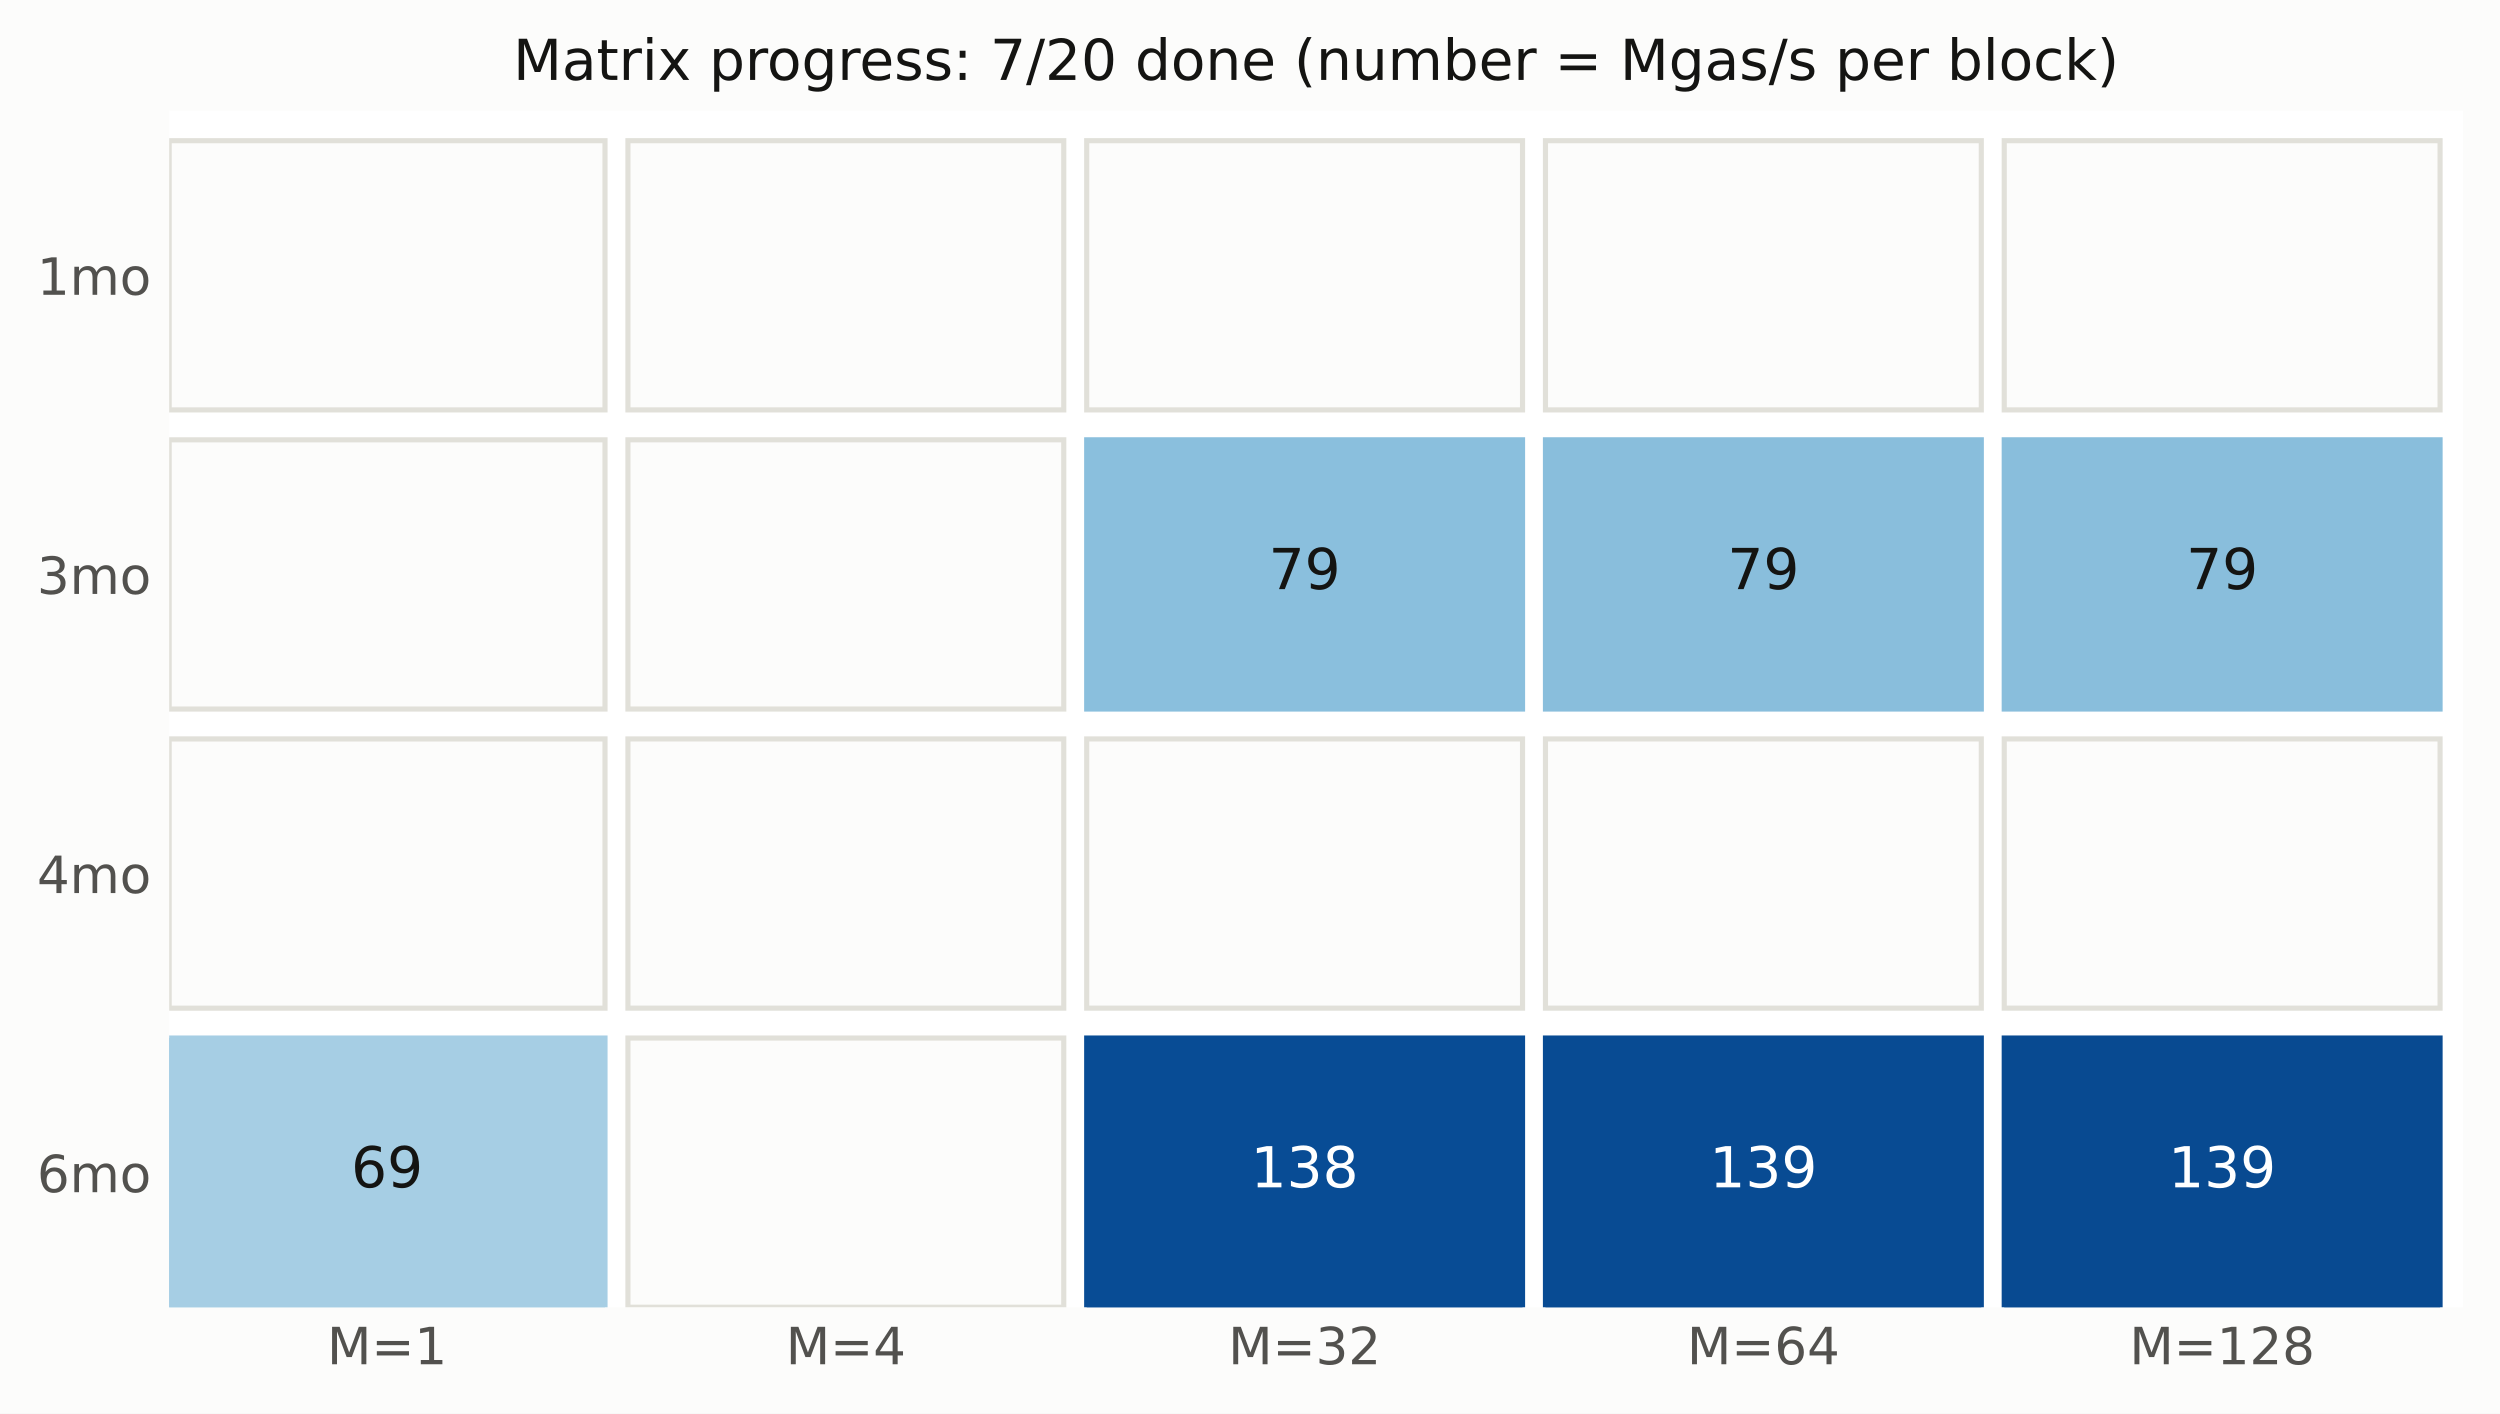
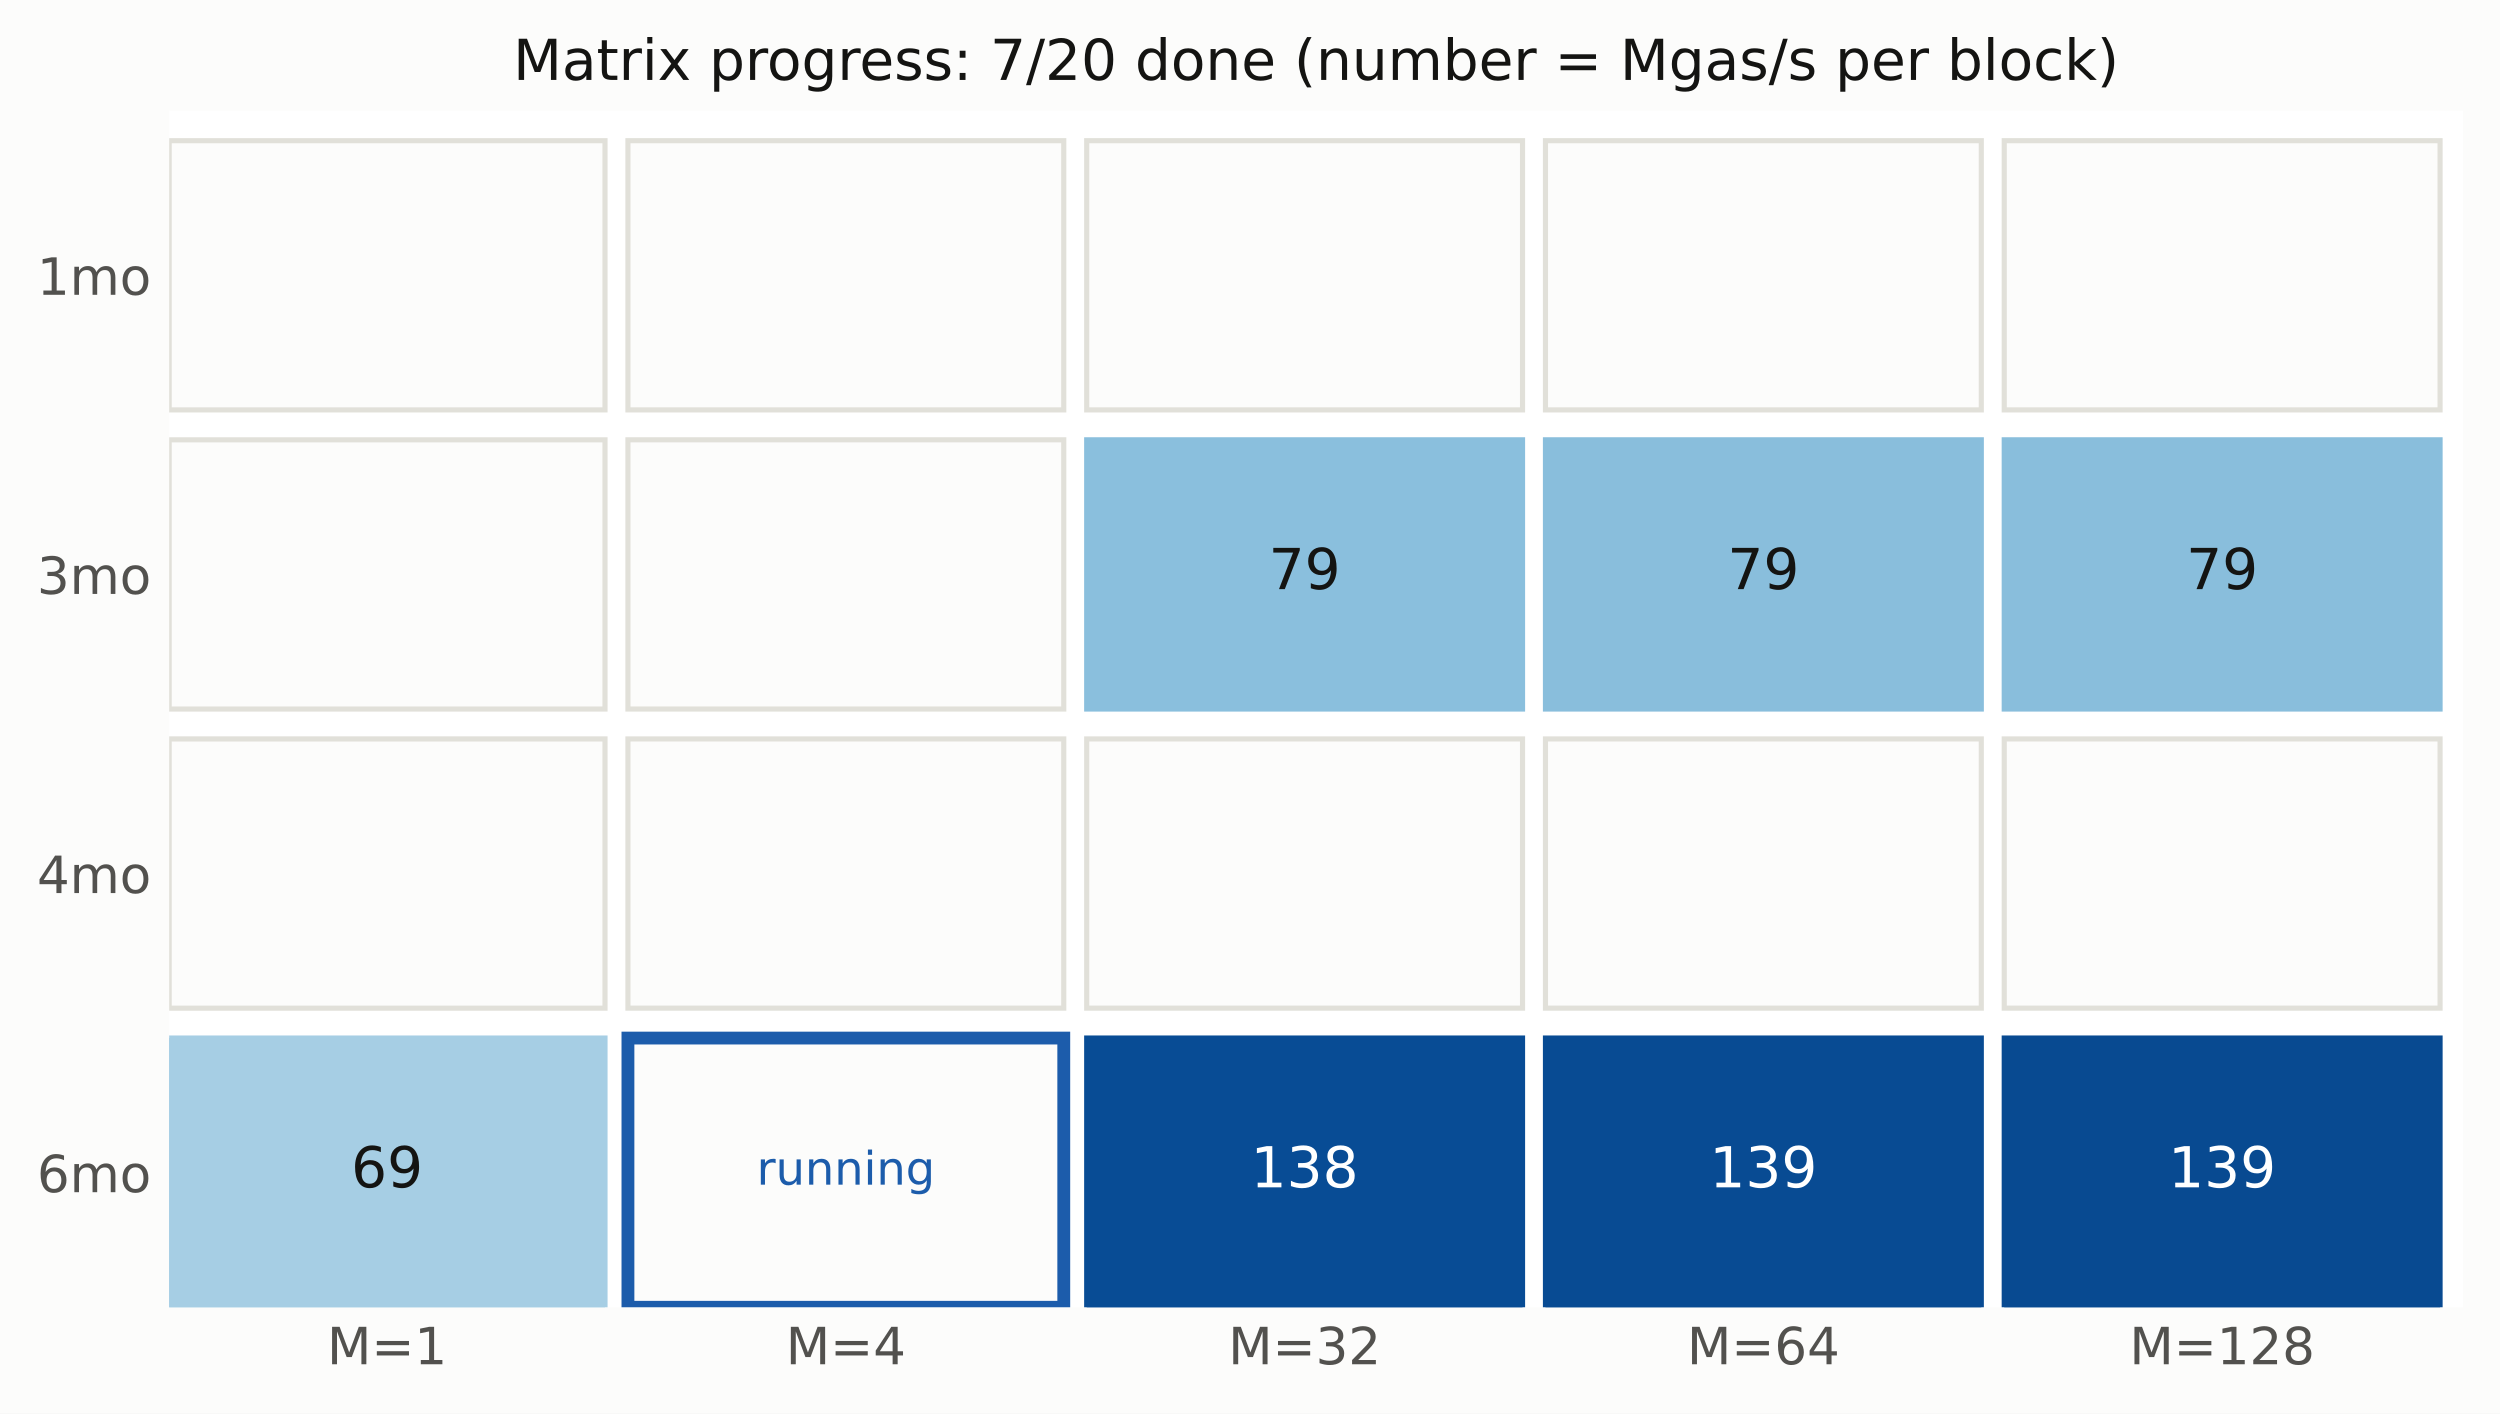
<svg xmlns="http://www.w3.org/2000/svg" xmlns:xlink="http://www.w3.org/1999/xlink" width="486.522pt" height="275.106pt" viewBox="0 0 486.522 275.106" version="1.1">
  <defs>
    <style type="text/css">*{stroke-linejoin: round; stroke-linecap: butt}</style>
  </defs>
  <g id="figure_1">
    <g id="patch_1">
      <path d="M 0 275.106  L 486.522 275.106  L 486.522 0  L 0 0  z " style="fill: #fcfcfb" />
    </g>
    <g id="axes_1">
      <g id="patch_2">
        <path d="M 32.922 254.406  L 479.322 254.406  L 479.322 21.558  L 32.922 21.558  z " style="fill: #ffffff" />
      </g>
      <g id="patch_3">
-         <path d="M 32.922 79.77  L 117.738 79.77  L 117.738 27.379  L 32.922 27.379  z " clip-path="url(#p44c7086078)" style="fill: #fcfcfb; stroke: #e1e0d9; stroke-linejoin: miter" />
+         <path d="M 32.922 79.77  L 117.738 79.77  L 117.738 27.379  L 32.922 27.379  z " clip-path="url(#p60f5e28abb)" style="fill: #fcfcfb; stroke: #e1e0d9; stroke-linejoin: miter" />
      </g>
      <g id="patch_4">
-         <path d="M 122.202 79.77  L 207.018 79.77  L 207.018 27.379  L 122.202 27.379  z " clip-path="url(#p44c7086078)" style="fill: #fcfcfb; stroke: #e1e0d9; stroke-linejoin: miter" />
+         <path d="M 122.202 79.77  L 207.018 79.77  L 207.018 27.379  L 122.202 27.379  z " clip-path="url(#p60f5e28abb)" style="fill: #fcfcfb; stroke: #e1e0d9; stroke-linejoin: miter" />
      </g>
      <g id="patch_5">
-         <path d="M 211.482 79.77  L 296.298 79.77  L 296.298 27.379  L 211.482 27.379  z " clip-path="url(#p44c7086078)" style="fill: #fcfcfb; stroke: #e1e0d9; stroke-linejoin: miter" />
+         <path d="M 211.482 79.77  L 296.298 79.77  L 296.298 27.379  L 211.482 27.379  z " clip-path="url(#p60f5e28abb)" style="fill: #fcfcfb; stroke: #e1e0d9; stroke-linejoin: miter" />
      </g>
      <g id="patch_6">
-         <path d="M 300.762 79.77  L 385.578 79.77  L 385.578 27.379  L 300.762 27.379  z " clip-path="url(#p44c7086078)" style="fill: #fcfcfb; stroke: #e1e0d9; stroke-linejoin: miter" />
+         <path d="M 300.762 79.77  L 385.578 79.77  L 385.578 27.379  L 300.762 27.379  z " clip-path="url(#p60f5e28abb)" style="fill: #fcfcfb; stroke: #e1e0d9; stroke-linejoin: miter" />
      </g>
      <g id="patch_7">
-         <path d="M 390.042 79.77  L 474.858 79.77  L 474.858 27.379  L 390.042 27.379  z " clip-path="url(#p44c7086078)" style="fill: #fcfcfb; stroke: #e1e0d9; stroke-linejoin: miter" />
+         <path d="M 390.042 79.77  L 474.858 79.77  L 474.858 27.379  L 390.042 27.379  z " clip-path="url(#p60f5e28abb)" style="fill: #fcfcfb; stroke: #e1e0d9; stroke-linejoin: miter" />
      </g>
      <g id="patch_8">
-         <path d="M 32.922 137.982  L 117.738 137.982  L 117.738 85.591  L 32.922 85.591  z " clip-path="url(#p44c7086078)" style="fill: #fcfcfb; stroke: #e1e0d9; stroke-linejoin: miter" />
+         <path d="M 32.922 137.982  L 117.738 137.982  L 117.738 85.591  L 32.922 85.591  z " clip-path="url(#p60f5e28abb)" style="fill: #fcfcfb; stroke: #e1e0d9; stroke-linejoin: miter" />
      </g>
      <g id="patch_9">
-         <path d="M 122.202 137.982  L 207.018 137.982  L 207.018 85.591  L 122.202 85.591  z " clip-path="url(#p44c7086078)" style="fill: #fcfcfb; stroke: #e1e0d9; stroke-linejoin: miter" />
+         <path d="M 122.202 137.982  L 207.018 137.982  L 207.018 85.591  L 122.202 85.591  z " clip-path="url(#p60f5e28abb)" style="fill: #fcfcfb; stroke: #e1e0d9; stroke-linejoin: miter" />
      </g>
      <g id="patch_10">
-         <path d="M 211.482 137.982  L 296.298 137.982  L 296.298 85.591  L 211.482 85.591  z " clip-path="url(#p44c7086078)" style="fill: #8abfdd; stroke: #8abfdd; stroke-linejoin: miter" />
+         <path d="M 211.482 137.982  L 296.298 137.982  L 296.298 85.591  L 211.482 85.591  z " clip-path="url(#p60f5e28abb)" style="fill: #8abfdd; stroke: #8abfdd; stroke-linejoin: miter" />
      </g>
      <g id="patch_11">
-         <path d="M 300.762 137.982  L 385.578 137.982  L 385.578 85.591  L 300.762 85.591  z " clip-path="url(#p44c7086078)" style="fill: #89bedc; stroke: #89bedc; stroke-linejoin: miter" />
+         <path d="M 300.762 137.982  L 385.578 137.982  L 385.578 85.591  L 300.762 85.591  z " clip-path="url(#p60f5e28abb)" style="fill: #89bedc; stroke: #89bedc; stroke-linejoin: miter" />
      </g>
      <g id="patch_12">
-         <path d="M 390.042 137.982  L 474.858 137.982  L 474.858 85.591  L 390.042 85.591  z " clip-path="url(#p44c7086078)" style="fill: #89bedc; stroke: #89bedc; stroke-linejoin: miter" />
+         <path d="M 390.042 137.982  L 474.858 137.982  L 474.858 85.591  L 390.042 85.591  z " clip-path="url(#p60f5e28abb)" style="fill: #89bedc; stroke: #89bedc; stroke-linejoin: miter" />
      </g>
      <g id="patch_13">
-         <path d="M 32.922 196.194  L 117.738 196.194  L 117.738 143.803  L 32.922 143.803  z " clip-path="url(#p44c7086078)" style="fill: #fcfcfb; stroke: #e1e0d9; stroke-linejoin: miter" />
+         <path d="M 32.922 196.194  L 117.738 196.194  L 117.738 143.803  L 32.922 143.803  z " clip-path="url(#p60f5e28abb)" style="fill: #fcfcfb; stroke: #e1e0d9; stroke-linejoin: miter" />
      </g>
      <g id="patch_14">
-         <path d="M 122.202 196.194  L 207.018 196.194  L 207.018 143.803  L 122.202 143.803  z " clip-path="url(#p44c7086078)" style="fill: #fcfcfb; stroke: #e1e0d9; stroke-linejoin: miter" />
+         <path d="M 122.202 196.194  L 207.018 196.194  L 207.018 143.803  L 122.202 143.803  z " clip-path="url(#p60f5e28abb)" style="fill: #fcfcfb; stroke: #e1e0d9; stroke-linejoin: miter" />
      </g>
      <g id="patch_15">
-         <path d="M 211.482 196.194  L 296.298 196.194  L 296.298 143.803  L 211.482 143.803  z " clip-path="url(#p44c7086078)" style="fill: #fcfcfb; stroke: #e1e0d9; stroke-linejoin: miter" />
+         <path d="M 211.482 196.194  L 296.298 196.194  L 296.298 143.803  L 211.482 143.803  z " clip-path="url(#p60f5e28abb)" style="fill: #fcfcfb; stroke: #e1e0d9; stroke-linejoin: miter" />
      </g>
      <g id="patch_16">
-         <path d="M 300.762 196.194  L 385.578 196.194  L 385.578 143.803  L 300.762 143.803  z " clip-path="url(#p44c7086078)" style="fill: #fcfcfb; stroke: #e1e0d9; stroke-linejoin: miter" />
+         <path d="M 300.762 196.194  L 385.578 196.194  L 385.578 143.803  L 300.762 143.803  z " clip-path="url(#p60f5e28abb)" style="fill: #fcfcfb; stroke: #e1e0d9; stroke-linejoin: miter" />
      </g>
      <g id="patch_17">
-         <path d="M 390.042 196.194  L 474.858 196.194  L 474.858 143.803  L 390.042 143.803  z " clip-path="url(#p44c7086078)" style="fill: #fcfcfb; stroke: #e1e0d9; stroke-linejoin: miter" />
+         <path d="M 390.042 196.194  L 474.858 196.194  L 474.858 143.803  L 390.042 143.803  z " clip-path="url(#p60f5e28abb)" style="fill: #fcfcfb; stroke: #e1e0d9; stroke-linejoin: miter" />
      </g>
      <g id="patch_18">
-         <path d="M 32.922 254.406  L 117.738 254.406  L 117.738 202.015  L 32.922 202.015  z " clip-path="url(#p44c7086078)" style="fill: #a6cee4; stroke: #a6cee4; stroke-linejoin: miter" />
+         <path d="M 32.922 254.406  L 117.738 254.406  L 117.738 202.015  L 32.922 202.015  z " clip-path="url(#p60f5e28abb)" style="fill: #a6cee4; stroke: #a6cee4; stroke-linejoin: miter" />
      </g>
      <g id="patch_19">
-         <path d="M 122.202 254.406  L 207.018 254.406  L 207.018 202.015  L 122.202 202.015  z " clip-path="url(#p44c7086078)" style="fill: #fcfcfb; stroke: #e1e0d9; stroke-linejoin: miter" />
+         <path d="M 122.202 254.406  L 207.018 254.406  L 207.018 202.015  L 122.202 202.015  z " clip-path="url(#p60f5e28abb)" style="fill: #fcfcfb; stroke: #1c5cab; stroke-width: 2.5; stroke-linejoin: miter" />
      </g>
      <g id="patch_20">
-         <path d="M 211.482 254.406  L 296.298 254.406  L 296.298 202.015  L 211.482 202.015  z " clip-path="url(#p44c7086078)" style="fill: #084c95; stroke: #084c95; stroke-linejoin: miter" />
+         <path d="M 211.482 254.406  L 296.298 254.406  L 296.298 202.015  L 211.482 202.015  z " clip-path="url(#p60f5e28abb)" style="fill: #084c95; stroke: #084c95; stroke-linejoin: miter" />
      </g>
      <g id="patch_21">
-         <path d="M 300.762 254.406  L 385.578 254.406  L 385.578 202.015  L 300.762 202.015  z " clip-path="url(#p44c7086078)" style="fill: #084b93; stroke: #084b93; stroke-linejoin: miter" />
+         <path d="M 300.762 254.406  L 385.578 254.406  L 385.578 202.015  L 300.762 202.015  z " clip-path="url(#p60f5e28abb)" style="fill: #084b93; stroke: #084b93; stroke-linejoin: miter" />
      </g>
      <g id="patch_22">
-         <path d="M 390.042 254.406  L 474.858 254.406  L 474.858 202.015  L 390.042 202.015  z " clip-path="url(#p44c7086078)" style="fill: #084a91; stroke: #084a91; stroke-linejoin: miter" />
+         <path d="M 390.042 254.406  L 474.858 254.406  L 474.858 202.015  L 390.042 202.015  z " clip-path="url(#p60f5e28abb)" style="fill: #084a91; stroke: #084a91; stroke-linejoin: miter" />
      </g>
      <g id="matplotlib.axis_1">
        <g id="xtick_1">
          <g id="line2d_1" />
          <g id="text_1">
            <g style="fill: #52514e" transform="translate(63.64472 265.5039) scale(0.1 -0.1)">
              <defs>
                <path id="DejaVuSans-30" d="M 628 4666  L 1569 4666  L 2759 1491  L 3956 4666  L 4897 4666  L 4897 0  L 4281 0  L 4281 4097  L 3078 897  L 2444 897  L 1241 4097  L 1241 0  L 628 0  L 628 4666  z " transform="scale(0.015625)" />
                <path id="DejaVuSans-20" d="M 678 2906  L 4684 2906  L 4684 2381  L 678 2381  L 678 2906  z M 678 1631  L 4684 1631  L 4684 1100  L 678 1100  L 678 1631  z " transform="scale(0.015625)" />
                <path id="DejaVuSans-14" d="M 794 531  L 1825 531  L 1825 4091  L 703 3866  L 703 4441  L 1819 4666  L 2450 4666  L 2450 531  L 3481 531  L 3481 0  L 794 0  L 794 531  z " transform="scale(0.015625)" />
              </defs>
              <use xlink:href="#DejaVuSans-30" />
              <use xlink:href="#DejaVuSans-20" transform="translate(86.28125 0)" />
              <use xlink:href="#DejaVuSans-14" transform="translate(170.0781 0)" />
            </g>
          </g>
        </g>
        <g id="xtick_2">
          <g id="line2d_2" />
          <g id="text_2">
            <g style="fill: #52514e" transform="translate(152.9247 265.5039) scale(0.1 -0.1)">
              <defs>
                <path id="DejaVuSans-17" d="M 2419 4116  L 825 1625  L 2419 1625  L 2419 4116  z M 2253 4666  L 3047 4666  L 3047 1625  L 3713 1625  L 3713 1100  L 3047 1100  L 3047 0  L 2419 0  L 2419 1100  L 313 1100  L 313 1709  L 2253 4666  z " transform="scale(0.015625)" />
              </defs>
              <use xlink:href="#DejaVuSans-30" />
              <use xlink:href="#DejaVuSans-20" transform="translate(86.28125 0)" />
              <use xlink:href="#DejaVuSans-17" transform="translate(170.0781 0)" />
            </g>
          </g>
        </g>
        <g id="xtick_3">
          <g id="line2d_3" />
          <g id="text_3">
            <g style="fill: #52514e" transform="translate(239.0235 265.5039) scale(0.1 -0.1)">
              <defs>
                <path id="DejaVuSans-16" d="M 2597 2516  Q 3050 2419 3304 2112  Q 3559 1806 3559 1356  Q 3559 666 3084 287  Q 2609 -91 1734 -91  Q 1441 -91 1130 -33  Q 819 25 488 141  L 488 750  Q 750 597 1062 519  Q 1375 441 1716 441  Q 2309 441 2620 675  Q 2931 909 2931 1356  Q 2931 1769 2642 2001  Q 2353 2234 1838 2234  L 1294 2234  L 1294 2753  L 1863 2753  Q 2328 2753 2575 2939  Q 2822 3125 2822 3475  Q 2822 3834 2567 4026  Q 2313 4219 1838 4219  Q 1578 4219 1281 4162  Q 984 4106 628 3988  L 628 4550  Q 988 4650 1302 4700  Q 1616 4750 1894 4750  Q 2613 4750 3031 4423  Q 3450 4097 3450 3541  Q 3450 3153 3228 2886  Q 3006 2619 2597 2516  z " transform="scale(0.015625)" />
                <path id="DejaVuSans-15" d="M 1228 531  L 3431 531  L 3431 0  L 469 0  L 469 531  Q 828 903 1448 1529  Q 2069 2156 2228 2338  Q 2531 2678 2651 2914  Q 2772 3150 2772 3378  Q 2772 3750 2511 3984  Q 2250 4219 1831 4219  Q 1534 4219 1204 4116  Q 875 4013 500 3803  L 500 4441  Q 881 4594 1212 4672  Q 1544 4750 1819 4750  Q 2544 4750 2975 4387  Q 3406 4025 3406 3419  Q 3406 3131 3298 2873  Q 3191 2616 2906 2266  Q 2828 2175 2409 1742  Q 1991 1309 1228 531  z " transform="scale(0.015625)" />
              </defs>
              <use xlink:href="#DejaVuSans-30" />
              <use xlink:href="#DejaVuSans-20" transform="translate(86.28125 0)" />
              <use xlink:href="#DejaVuSans-16" transform="translate(170.0781 0)" />
              <use xlink:href="#DejaVuSans-15" transform="translate(233.7031 0)" />
            </g>
          </g>
        </g>
        <g id="xtick_4">
          <g id="line2d_4" />
          <g id="text_4">
            <g style="fill: #52514e" transform="translate(328.3035 265.5039) scale(0.1 -0.1)">
              <defs>
                <path id="DejaVuSans-19" d="M 2113 2584  Q 1688 2584 1439 2293  Q 1191 2003 1191 1497  Q 1191 994 1439 701  Q 1688 409 2113 409  Q 2538 409 2786 701  Q 3034 994 3034 1497  Q 3034 2003 2786 2293  Q 2538 2584 2113 2584  z M 3366 4563  L 3366 3988  Q 3128 4100 2886 4159  Q 2644 4219 2406 4219  Q 1781 4219 1451 3797  Q 1122 3375 1075 2522  Q 1259 2794 1537 2939  Q 1816 3084 2150 3084  Q 2853 3084 3261 2657  Q 3669 2231 3669 1497  Q 3669 778 3244 343  Q 2819 -91 2113 -91  Q 1303 -91 875 529  Q 447 1150 447 2328  Q 447 3434 972 4092  Q 1497 4750 2381 4750  Q 2619 4750 2861 4703  Q 3103 4656 3366 4563  z " transform="scale(0.015625)" />
              </defs>
              <use xlink:href="#DejaVuSans-30" />
              <use xlink:href="#DejaVuSans-20" transform="translate(86.28125 0)" />
              <use xlink:href="#DejaVuSans-19" transform="translate(170.0781 0)" />
              <use xlink:href="#DejaVuSans-17" transform="translate(233.7031 0)" />
            </g>
          </g>
        </g>
        <g id="xtick_5">
          <g id="line2d_5" />
          <g id="text_5">
            <g style="fill: #52514e" transform="translate(414.4022 265.5039) scale(0.1 -0.1)">
              <defs>
                <path id="DejaVuSans-1b" d="M 2034 2216  Q 1584 2216 1326 1975  Q 1069 1734 1069 1313  Q 1069 891 1326 650  Q 1584 409 2034 409  Q 2484 409 2743 651  Q 3003 894 3003 1313  Q 3003 1734 2745 1975  Q 2488 2216 2034 2216  z M 1403 2484  Q 997 2584 770 2862  Q 544 3141 544 3541  Q 544 4100 942 4425  Q 1341 4750 2034 4750  Q 2731 4750 3128 4425  Q 3525 4100 3525 3541  Q 3525 3141 3298 2862  Q 3072 2584 2669 2484  Q 3125 2378 3379 2068  Q 3634 1759 3634 1313  Q 3634 634 3220 271  Q 2806 -91 2034 -91  Q 1263 -91 848 271  Q 434 634 434 1313  Q 434 1759 690 2068  Q 947 2378 1403 2484  z M 1172 3481  Q 1172 3119 1398 2916  Q 1625 2713 2034 2713  Q 2441 2713 2670 2916  Q 2900 3119 2900 3481  Q 2900 3844 2670 4047  Q 2441 4250 2034 4250  Q 1625 4250 1398 4047  Q 1172 3844 1172 3481  z " transform="scale(0.015625)" />
              </defs>
              <use xlink:href="#DejaVuSans-30" />
              <use xlink:href="#DejaVuSans-20" transform="translate(86.28125 0)" />
              <use xlink:href="#DejaVuSans-14" transform="translate(170.0781 0)" />
              <use xlink:href="#DejaVuSans-15" transform="translate(233.7031 0)" />
              <use xlink:href="#DejaVuSans-1b" transform="translate(297.3281 0)" />
            </g>
          </g>
        </g>
      </g>
      <g id="matplotlib.axis_2">
        <g id="ytick_1">
          <g id="line2d_6" />
          <g id="text_6">
            <g style="fill: #52514e" transform="translate(7.2 57.37371) scale(0.1 -0.1)">
              <defs>
                <path id="DejaVuSans-50" d="M 3328 2828  Q 3544 3216 3844 3400  Q 4144 3584 4550 3584  Q 5097 3584 5394 3201  Q 5691 2819 5691 2113  L 5691 0  L 5113 0  L 5113 2094  Q 5113 2597 4934 2840  Q 4756 3084 4391 3084  Q 3944 3084 3684 2787  Q 3425 2491 3425 1978  L 3425 0  L 2847 0  L 2847 2094  Q 2847 2600 2669 2842  Q 2491 3084 2119 3084  Q 1678 3084 1418 2786  Q 1159 2488 1159 1978  L 1159 0  L 581 0  L 581 3500  L 1159 3500  L 1159 2956  Q 1356 3278 1631 3431  Q 1906 3584 2284 3584  Q 2666 3584 2933 3390  Q 3200 3197 3328 2828  z " transform="scale(0.015625)" />
                <path id="DejaVuSans-52" d="M 1959 3097  Q 1497 3097 1228 2736  Q 959 2375 959 1747  Q 959 1119 1226 758  Q 1494 397 1959 397  Q 2419 397 2687 759  Q 2956 1122 2956 1747  Q 2956 2369 2687 2733  Q 2419 3097 1959 3097  z M 1959 3584  Q 2709 3584 3137 3096  Q 3566 2609 3566 1747  Q 3566 888 3137 398  Q 2709 -91 1959 -91  Q 1206 -91 779 398  Q 353 888 353 1747  Q 353 2609 779 3096  Q 1206 3584 1959 3584  z " transform="scale(0.015625)" />
              </defs>
              <use xlink:href="#DejaVuSans-14" />
              <use xlink:href="#DejaVuSans-50" transform="translate(63.625 0)" />
              <use xlink:href="#DejaVuSans-52" transform="translate(161.0312 0)" />
            </g>
          </g>
        </g>
        <g id="ytick_2">
          <g id="line2d_7" />
          <g id="text_7">
            <g style="fill: #52514e" transform="translate(7.2 115.5857) scale(0.1 -0.1)">
              <use xlink:href="#DejaVuSans-16" />
              <use xlink:href="#DejaVuSans-50" transform="translate(63.625 0)" />
              <use xlink:href="#DejaVuSans-52" transform="translate(161.0312 0)" />
            </g>
          </g>
        </g>
        <g id="ytick_3">
          <g id="line2d_8" />
          <g id="text_8">
            <g style="fill: #52514e" transform="translate(7.2 173.7977) scale(0.1 -0.1)">
              <use xlink:href="#DejaVuSans-17" />
              <use xlink:href="#DejaVuSans-50" transform="translate(63.625 0)" />
              <use xlink:href="#DejaVuSans-52" transform="translate(161.0312 0)" />
            </g>
          </g>
        </g>
        <g id="ytick_4">
          <g id="line2d_9" />
          <g id="text_9">
            <g style="fill: #52514e" transform="translate(7.2 232.0097) scale(0.1 -0.1)">
              <use xlink:href="#DejaVuSans-19" />
              <use xlink:href="#DejaVuSans-50" transform="translate(63.625 0)" />
              <use xlink:href="#DejaVuSans-52" transform="translate(161.0312 0)" />
            </g>
          </g>
        </g>
      </g>
      <g id="text_10">
        <g style="fill: #141412" transform="translate(246.8911 114.6443) scale(0.11 -0.11)">
          <defs>
            <path id="DejaVuSans-1a" d="M 525 4666  L 3525 4666  L 3525 4397  L 1831 0  L 1172 0  L 2766 4134  L 525 4134  L 525 4666  z " transform="scale(0.015625)" />
            <path id="DejaVuSans-1c" d="M 703 97  L 703 672  Q 941 559 1184 500  Q 1428 441 1663 441  Q 2288 441 2617 861  Q 2947 1281 2994 2138  Q 2813 1869 2534 1725  Q 2256 1581 1919 1581  Q 1219 1581 811 2004  Q 403 2428 403 3163  Q 403 3881 828 4315  Q 1253 4750 1959 4750  Q 2769 4750 3195 4129  Q 3622 3509 3622 2328  Q 3622 1225 3098 567  Q 2575 -91 1691 -91  Q 1453 -91 1209 -44  Q 966 3 703 97  z M 1959 2075  Q 2384 2075 2632 2365  Q 2881 2656 2881 3163  Q 2881 3666 2632 3958  Q 2384 4250 1959 4250  Q 1534 4250 1286 3958  Q 1038 3666 1038 3163  Q 1038 2656 1286 2365  Q 1534 2075 1959 2075  z " transform="scale(0.015625)" />
          </defs>
          <use xlink:href="#DejaVuSans-1a" />
          <use xlink:href="#DejaVuSans-1c" transform="translate(63.625 0)" />
        </g>
      </g>
      <g id="text_11">
        <g style="fill: #141412" transform="translate(336.1711 114.6443) scale(0.11 -0.11)">
          <use xlink:href="#DejaVuSans-1a" />
          <use xlink:href="#DejaVuSans-1c" transform="translate(63.625 0)" />
        </g>
      </g>
      <g id="text_12">
        <g style="fill: #141412" transform="translate(425.4511 114.6443) scale(0.11 -0.11)">
          <use xlink:href="#DejaVuSans-1a" />
          <use xlink:href="#DejaVuSans-1c" transform="translate(63.625 0)" />
        </g>
      </g>
      <g id="text_13">
        <g style="fill: #141412" transform="translate(68.33113 231.0683) scale(0.11 -0.11)">
          <use xlink:href="#DejaVuSans-19" />
          <use xlink:href="#DejaVuSans-1c" transform="translate(63.625 0)" />
        </g>
      </g>
      <g id="text_14">
+         <g style="fill: #1c5cab" transform="translate(147.2455 230.5491) scale(0.09 -0.09)">
+           <defs>
+             <path id="DejaVuSans-55" d="M 2631 2963  Q 2534 3019 2420 3045  Q 2306 3072 2169 3072  Q 1681 3072 1420 2755  Q 1159 2438 1159 1844  L 1159 0  L 581 0  L 581 3500  L 1159 3500  L 1159 2956  Q 1341 3275 1631 3429  Q 1922 3584 2338 3584  Q 2397 3584 2469 3576  Q 2541 3569 2628 3553  L 2631 2963  z " transform="scale(0.015625)" />
+             <path id="DejaVuSans-58" d="M 544 1381  L 544 3500  L 1119 3500  L 1119 1403  Q 1119 906 1312 657  Q 1506 409 1894 409  Q 2359 409 2629 706  Q 2900 1003 2900 1516  L 2900 3500  L 3475 3500  L 3475 0  L 2900 0  L 2900 538  Q 2691 219 2414 64  Q 2138 -91 1772 -91  Q 1169 -91 856 284  Q 544 659 544 1381  z M 1991 3584  L 1991 3584  z " transform="scale(0.015625)" />
+             <path id="DejaVuSans-51" d="M 3513 2113  L 3513 0  L 2938 0  L 2938 2094  Q 2938 2591 2744 2837  Q 2550 3084 2163 3084  Q 1697 3084 1428 2787  Q 1159 2491 1159 1978  L 1159 0  L 581 0  L 581 3500  L 1159 3500  L 1159 2956  Q 1366 3272 1645 3428  Q 1925 3584 2291 3584  Q 2894 3584 3203 3211  Q 3513 2838 3513 2113  z " transform="scale(0.015625)" />
+             <path id="DejaVuSans-4c" d="M 603 3500  L 1178 3500  L 1178 0  L 603 0  L 603 3500  z M 603 4863  L 1178 4863  L 1178 4134  L 603 4134  L 603 4863  z " transform="scale(0.015625)" />
+             <path id="DejaVuSans-4a" d="M 2906 1791  Q 2906 2416 2648 2759  Q 2391 3103 1925 3103  Q 1463 3103 1205 2759  Q 947 2416 947 1791  Q 947 1169 1205 825  Q 1463 481 1925 481  Q 2391 481 2648 825  Q 2906 1169 2906 1791  z M 3481 434  Q 3481 -459 3084 -895  Q 2688 -1331 1869 -1331  Q 1566 -1331 1297 -1286  Q 1028 -1241 775 -1147  L 775 -588  Q 1028 -725 1275 -790  Q 1522 -856 1778 -856  Q 2344 -856 2625 -561  Q 2906 -266 2906 331  L 2906 616  Q 2728 306 2450 153  Q 2172 0 1784 0  Q 1141 0 747 490  Q 353 981 353 1791  Q 353 2603 747 3093  Q 1141 3584 1784 3584  Q 2172 3584 2450 3431  Q 2728 3278 2906 2969  L 2906 3500  L 3481 3500  L 3481 434  z " transform="scale(0.015625)" />
+           </defs>
+           <use xlink:href="#DejaVuSans-55" />
+           <use xlink:href="#DejaVuSans-58" transform="translate(41.10938 0)" />
+           <use xlink:href="#DejaVuSans-51" transform="translate(104.4844 0)" />
+           <use xlink:href="#DejaVuSans-51" transform="translate(167.8594 0)" />
+           <use xlink:href="#DejaVuSans-4c" transform="translate(231.2344 0)" />
+           <use xlink:href="#DejaVuSans-51" transform="translate(259.0156 0)" />
+           <use xlink:href="#DejaVuSans-4a" transform="translate(322.3906 0)" />
+         </g>
+       </g>
+       <g id="text_15">
        <g style="fill: #ffffff" transform="translate(243.3918 231.0683) scale(0.11 -0.11)">
          <use xlink:href="#DejaVuSans-14" />
          <use xlink:href="#DejaVuSans-16" transform="translate(63.625 0)" />
          <use xlink:href="#DejaVuSans-1b" transform="translate(127.25 0)" />
        </g>
      </g>
-       <g id="text_15">
+       <g id="text_16">
        <g style="fill: #ffffff" transform="translate(332.6717 231.0683) scale(0.11 -0.11)">
          <use xlink:href="#DejaVuSans-14" />
          <use xlink:href="#DejaVuSans-16" transform="translate(63.625 0)" />
          <use xlink:href="#DejaVuSans-1c" transform="translate(127.25 0)" />
        </g>
      </g>
-       <g id="text_16">
+       <g id="text_17">
        <g style="fill: #ffffff" transform="translate(421.9518 231.0683) scale(0.11 -0.11)">
          <use xlink:href="#DejaVuSans-14" />
          <use xlink:href="#DejaVuSans-16" transform="translate(63.625 0)" />
          <use xlink:href="#DejaVuSans-1c" transform="translate(127.25 0)" />
        </g>
      </g>
-       <g id="text_17">
+       <g id="text_18">
        <g style="fill: #141412" transform="translate(99.86086 15.55828) scale(0.11 -0.11)">
          <defs>
            <path id="DejaVuSans-44" d="M 2194 1759  Q 1497 1759 1228 1600  Q 959 1441 959 1056  Q 959 750 1161 570  Q 1363 391 1709 391  Q 2188 391 2477 730  Q 2766 1069 2766 1631  L 2766 1759  L 2194 1759  z M 3341 1997  L 3341 0  L 2766 0  L 2766 531  Q 2569 213 2275 61  Q 1981 -91 1556 -91  Q 1019 -91 701 211  Q 384 513 384 1019  Q 384 1609 779 1909  Q 1175 2209 1959 2209  L 2766 2209  L 2766 2266  Q 2766 2663 2505 2880  Q 2244 3097 1772 3097  Q 1472 3097 1187 3025  Q 903 2953 641 2809  L 641 3341  Q 956 3463 1253 3523  Q 1550 3584 1831 3584  Q 2591 3584 2966 3190  Q 3341 2797 3341 1997  z " transform="scale(0.015625)" />
            <path id="DejaVuSans-57" d="M 1172 4494  L 1172 3500  L 2356 3500  L 2356 3053  L 1172 3053  L 1172 1153  Q 1172 725 1289 603  Q 1406 481 1766 481  L 2356 481  L 2356 0  L 1766 0  Q 1100 0 847 248  Q 594 497 594 1153  L 594 3053  L 172 3053  L 172 3500  L 594 3500  L 594 4494  L 1172 4494  z " transform="scale(0.015625)" />
-             <path id="DejaVuSans-55" d="M 2631 2963  Q 2534 3019 2420 3045  Q 2306 3072 2169 3072  Q 1681 3072 1420 2755  Q 1159 2438 1159 1844  L 1159 0  L 581 0  L 581 3500  L 1159 3500  L 1159 2956  Q 1341 3275 1631 3429  Q 1922 3584 2338 3584  Q 2397 3584 2469 3576  Q 2541 3569 2628 3553  L 2631 2963  z " transform="scale(0.015625)" />
-             <path id="DejaVuSans-4c" d="M 603 3500  L 1178 3500  L 1178 0  L 603 0  L 603 3500  z M 603 4863  L 1178 4863  L 1178 4134  L 603 4134  L 603 4863  z " transform="scale(0.015625)" />
            <path id="DejaVuSans-5b" d="M 3513 3500  L 2247 1797  L 3578 0  L 2900 0  L 1881 1375  L 863 0  L 184 0  L 1544 1831  L 300 3500  L 978 3500  L 1906 2253  L 2834 3500  L 3513 3500  z " transform="scale(0.015625)" />
            <path id="DejaVuSans-3" transform="scale(0.015625)" />
            <path id="DejaVuSans-53" d="M 1159 525  L 1159 -1331  L 581 -1331  L 581 3500  L 1159 3500  L 1159 2969  Q 1341 3281 1617 3432  Q 1894 3584 2278 3584  Q 2916 3584 3314 3078  Q 3713 2572 3713 1747  Q 3713 922 3314 415  Q 2916 -91 2278 -91  Q 1894 -91 1617 61  Q 1341 213 1159 525  z M 3116 1747  Q 3116 2381 2855 2742  Q 2594 3103 2138 3103  Q 1681 3103 1420 2742  Q 1159 2381 1159 1747  Q 1159 1113 1420 752  Q 1681 391 2138 391  Q 2594 391 2855 752  Q 3116 1113 3116 1747  z " transform="scale(0.015625)" />
-             <path id="DejaVuSans-4a" d="M 2906 1791  Q 2906 2416 2648 2759  Q 2391 3103 1925 3103  Q 1463 3103 1205 2759  Q 947 2416 947 1791  Q 947 1169 1205 825  Q 1463 481 1925 481  Q 2391 481 2648 825  Q 2906 1169 2906 1791  z M 3481 434  Q 3481 -459 3084 -895  Q 2688 -1331 1869 -1331  Q 1566 -1331 1297 -1286  Q 1028 -1241 775 -1147  L 775 -588  Q 1028 -725 1275 -790  Q 1522 -856 1778 -856  Q 2344 -856 2625 -561  Q 2906 -266 2906 331  L 2906 616  Q 2728 306 2450 153  Q 2172 0 1784 0  Q 1141 0 747 490  Q 353 981 353 1791  Q 353 2603 747 3093  Q 1141 3584 1784 3584  Q 2172 3584 2450 3431  Q 2728 3278 2906 2969  L 2906 3500  L 3481 3500  L 3481 434  z " transform="scale(0.015625)" />
            <path id="DejaVuSans-48" d="M 3597 1894  L 3597 1613  L 953 1613  Q 991 1019 1311 708  Q 1631 397 2203 397  Q 2534 397 2845 478  Q 3156 559 3463 722  L 3463 178  Q 3153 47 2828 -22  Q 2503 -91 2169 -91  Q 1331 -91 842 396  Q 353 884 353 1716  Q 353 2575 817 3079  Q 1281 3584 2069 3584  Q 2775 3584 3186 3129  Q 3597 2675 3597 1894  z M 3022 2063  Q 3016 2534 2758 2815  Q 2500 3097 2075 3097  Q 1594 3097 1305 2825  Q 1016 2553 972 2059  L 3022 2063  z " transform="scale(0.015625)" />
            <path id="DejaVuSans-56" d="M 2834 3397  L 2834 2853  Q 2591 2978 2328 3040  Q 2066 3103 1784 3103  Q 1356 3103 1142 2972  Q 928 2841 928 2578  Q 928 2378 1081 2264  Q 1234 2150 1697 2047  L 1894 2003  Q 2506 1872 2764 1633  Q 3022 1394 3022 966  Q 3022 478 2636 193  Q 2250 -91 1575 -91  Q 1294 -91 989 -36  Q 684 19 347 128  L 347 722  Q 666 556 975 473  Q 1284 391 1588 391  Q 1994 391 2212 530  Q 2431 669 2431 922  Q 2431 1156 2273 1281  Q 2116 1406 1581 1522  L 1381 1569  Q 847 1681 609 1914  Q 372 2147 372 2553  Q 372 3047 722 3315  Q 1072 3584 1716 3584  Q 2034 3584 2315 3537  Q 2597 3491 2834 3397  z " transform="scale(0.015625)" />
            <path id="DejaVuSans-1d" d="M 750 794  L 1409 794  L 1409 0  L 750 0  L 750 794  z M 750 3309  L 1409 3309  L 1409 2516  L 750 2516  L 750 3309  z " transform="scale(0.015625)" />
            <path id="DejaVuSans-12" d="M 1625 4666  L 2156 4666  L 531 -594  L 0 -594  L 1625 4666  z " transform="scale(0.015625)" />
            <path id="DejaVuSans-13" d="M 2034 4250  Q 1547 4250 1301 3770  Q 1056 3291 1056 2328  Q 1056 1369 1301 889  Q 1547 409 2034 409  Q 2525 409 2770 889  Q 3016 1369 3016 2328  Q 3016 3291 2770 3770  Q 2525 4250 2034 4250  z M 2034 4750  Q 2819 4750 3233 4129  Q 3647 3509 3647 2328  Q 3647 1150 3233 529  Q 2819 -91 2034 -91  Q 1250 -91 836 529  Q 422 1150 422 2328  Q 422 3509 836 4129  Q 1250 4750 2034 4750  z " transform="scale(0.015625)" />
            <path id="DejaVuSans-47" d="M 2906 2969  L 2906 4863  L 3481 4863  L 3481 0  L 2906 0  L 2906 525  Q 2725 213 2448 61  Q 2172 -91 1784 -91  Q 1150 -91 751 415  Q 353 922 353 1747  Q 353 2572 751 3078  Q 1150 3584 1784 3584  Q 2172 3584 2448 3432  Q 2725 3281 2906 2969  z M 947 1747  Q 947 1113 1208 752  Q 1469 391 1925 391  Q 2381 391 2643 752  Q 2906 1113 2906 1747  Q 2906 2381 2643 2742  Q 2381 3103 1925 3103  Q 1469 3103 1208 2742  Q 947 2381 947 1747  z " transform="scale(0.015625)" />
-             <path id="DejaVuSans-51" d="M 3513 2113  L 3513 0  L 2938 0  L 2938 2094  Q 2938 2591 2744 2837  Q 2550 3084 2163 3084  Q 1697 3084 1428 2787  Q 1159 2491 1159 1978  L 1159 0  L 581 0  L 581 3500  L 1159 3500  L 1159 2956  Q 1366 3272 1645 3428  Q 1925 3584 2291 3584  Q 2894 3584 3203 3211  Q 3513 2838 3513 2113  z " transform="scale(0.015625)" />
            <path id="DejaVuSans-b" d="M 1984 4856  Q 1566 4138 1362 3434  Q 1159 2731 1159 2009  Q 1159 1288 1364 580  Q 1569 -128 1984 -844  L 1484 -844  Q 1016 -109 783 600  Q 550 1309 550 2009  Q 550 2706 781 3412  Q 1013 4119 1484 4856  L 1984 4856  z " transform="scale(0.015625)" />
-             <path id="DejaVuSans-58" d="M 544 1381  L 544 3500  L 1119 3500  L 1119 1403  Q 1119 906 1312 657  Q 1506 409 1894 409  Q 2359 409 2629 706  Q 2900 1003 2900 1516  L 2900 3500  L 3475 3500  L 3475 0  L 2900 0  L 2900 538  Q 2691 219 2414 64  Q 2138 -91 1772 -91  Q 1169 -91 856 284  Q 544 659 544 1381  z M 1991 3584  L 1991 3584  z " transform="scale(0.015625)" />
            <path id="DejaVuSans-45" d="M 3116 1747  Q 3116 2381 2855 2742  Q 2594 3103 2138 3103  Q 1681 3103 1420 2742  Q 1159 2381 1159 1747  Q 1159 1113 1420 752  Q 1681 391 2138 391  Q 2594 391 2855 752  Q 3116 1113 3116 1747  z M 1159 2969  Q 1341 3281 1617 3432  Q 1894 3584 2278 3584  Q 2916 3584 3314 3078  Q 3713 2572 3713 1747  Q 3713 922 3314 415  Q 2916 -91 2278 -91  Q 1894 -91 1617 61  Q 1341 213 1159 525  L 1159 0  L 581 0  L 581 4863  L 1159 4863  L 1159 2969  z " transform="scale(0.015625)" />
            <path id="DejaVuSans-4f" d="M 603 4863  L 1178 4863  L 1178 0  L 603 0  L 603 4863  z " transform="scale(0.015625)" />
            <path id="DejaVuSans-46" d="M 3122 3366  L 3122 2828  Q 2878 2963 2633 3030  Q 2388 3097 2138 3097  Q 1578 3097 1268 2742  Q 959 2388 959 1747  Q 959 1106 1268 751  Q 1578 397 2138 397  Q 2388 397 2633 464  Q 2878 531 3122 666  L 3122 134  Q 2881 22 2623 -34  Q 2366 -91 2075 -91  Q 1284 -91 818 406  Q 353 903 353 1747  Q 353 2603 823 3093  Q 1294 3584 2113 3584  Q 2378 3584 2631 3529  Q 2884 3475 3122 3366  z " transform="scale(0.015625)" />
            <path id="DejaVuSans-4e" d="M 581 4863  L 1159 4863  L 1159 1991  L 2875 3500  L 3609 3500  L 1753 1863  L 3688 0  L 2938 0  L 1159 1709  L 1159 0  L 581 0  L 581 4863  z " transform="scale(0.015625)" />
            <path id="DejaVuSans-c" d="M 513 4856  L 1013 4856  Q 1481 4119 1714 3412  Q 1947 2706 1947 2009  Q 1947 1309 1714 600  Q 1481 -109 1013 -844  L 513 -844  Q 928 -128 1133 580  Q 1338 1288 1338 2009  Q 1338 2731 1133 3434  Q 928 4138 513 4856  z " transform="scale(0.015625)" />
          </defs>
          <use xlink:href="#DejaVuSans-30" />
          <use xlink:href="#DejaVuSans-44" transform="translate(86.28125 0)" />
          <use xlink:href="#DejaVuSans-57" transform="translate(147.5625 0)" />
          <use xlink:href="#DejaVuSans-55" transform="translate(186.7656 0)" />
          <use xlink:href="#DejaVuSans-4c" transform="translate(227.875 0)" />
          <use xlink:href="#DejaVuSans-5b" transform="translate(255.6562 0)" />
          <use xlink:href="#DejaVuSans-3" transform="translate(314.8438 0)" />
          <use xlink:href="#DejaVuSans-53" transform="translate(346.625 0)" />
          <use xlink:href="#DejaVuSans-55" transform="translate(410.1094 0)" />
          <use xlink:href="#DejaVuSans-52" transform="translate(449.0156 0)" />
          <use xlink:href="#DejaVuSans-4a" transform="translate(510.2031 0)" />
          <use xlink:href="#DejaVuSans-55" transform="translate(573.6875 0)" />
          <use xlink:href="#DejaVuSans-48" transform="translate(612.5938 0)" />
          <use xlink:href="#DejaVuSans-56" transform="translate(674.125 0)" />
          <use xlink:href="#DejaVuSans-56" transform="translate(726.2188 0)" />
          <use xlink:href="#DejaVuSans-1d" transform="translate(778.3125 0)" />
          <use xlink:href="#DejaVuSans-3" transform="translate(812 0)" />
          <use xlink:href="#DejaVuSans-1a" transform="translate(843.7812 0)" />
          <use xlink:href="#DejaVuSans-12" transform="translate(907.4062 0)" />
          <use xlink:href="#DejaVuSans-15" transform="translate(941.0938 0)" />
          <use xlink:href="#DejaVuSans-13" transform="translate(1004.719 0)" />
          <use xlink:href="#DejaVuSans-3" transform="translate(1068.344 0)" />
          <use xlink:href="#DejaVuSans-47" transform="translate(1100.125 0)" />
          <use xlink:href="#DejaVuSans-52" transform="translate(1163.609 0)" />
          <use xlink:href="#DejaVuSans-51" transform="translate(1224.797 0)" />
          <use xlink:href="#DejaVuSans-48" transform="translate(1288.172 0)" />
          <use xlink:href="#DejaVuSans-3" transform="translate(1349.703 0)" />
          <use xlink:href="#DejaVuSans-b" transform="translate(1381.484 0)" />
          <use xlink:href="#DejaVuSans-51" transform="translate(1420.5 0)" />
          <use xlink:href="#DejaVuSans-58" transform="translate(1483.875 0)" />
          <use xlink:href="#DejaVuSans-50" transform="translate(1547.25 0)" />
          <use xlink:href="#DejaVuSans-45" transform="translate(1644.656 0)" />
          <use xlink:href="#DejaVuSans-48" transform="translate(1708.141 0)" />
          <use xlink:href="#DejaVuSans-55" transform="translate(1769.672 0)" />
          <use xlink:href="#DejaVuSans-3" transform="translate(1810.781 0)" />
          <use xlink:href="#DejaVuSans-20" transform="translate(1842.562 0)" />
          <use xlink:href="#DejaVuSans-3" transform="translate(1926.359 0)" />
          <use xlink:href="#DejaVuSans-30" transform="translate(1958.141 0)" />
          <use xlink:href="#DejaVuSans-4a" transform="translate(2044.422 0)" />
          <use xlink:href="#DejaVuSans-44" transform="translate(2107.906 0)" />
          <use xlink:href="#DejaVuSans-56" transform="translate(2169.188 0)" />
          <use xlink:href="#DejaVuSans-12" transform="translate(2221.281 0)" />
          <use xlink:href="#DejaVuSans-56" transform="translate(2254.969 0)" />
          <use xlink:href="#DejaVuSans-3" transform="translate(2307.062 0)" />
          <use xlink:href="#DejaVuSans-53" transform="translate(2338.844 0)" />
          <use xlink:href="#DejaVuSans-48" transform="translate(2402.328 0)" />
          <use xlink:href="#DejaVuSans-55" transform="translate(2463.859 0)" />
          <use xlink:href="#DejaVuSans-3" transform="translate(2504.969 0)" />
          <use xlink:href="#DejaVuSans-45" transform="translate(2536.75 0)" />
          <use xlink:href="#DejaVuSans-4f" transform="translate(2600.234 0)" />
          <use xlink:href="#DejaVuSans-52" transform="translate(2628.016 0)" />
          <use xlink:href="#DejaVuSans-46" transform="translate(2689.203 0)" />
          <use xlink:href="#DejaVuSans-4e" transform="translate(2744.188 0)" />
          <use xlink:href="#DejaVuSans-c" transform="translate(2802.094 0)" />
        </g>
      </g>
    </g>
  </g>
  <defs>
-     <clipPath id="p44c7086078">
+     <clipPath id="p60f5e28abb">
      <rect x="32.922" y="21.558" width="446.4" height="232.848" />
    </clipPath>
  </defs>
</svg>
